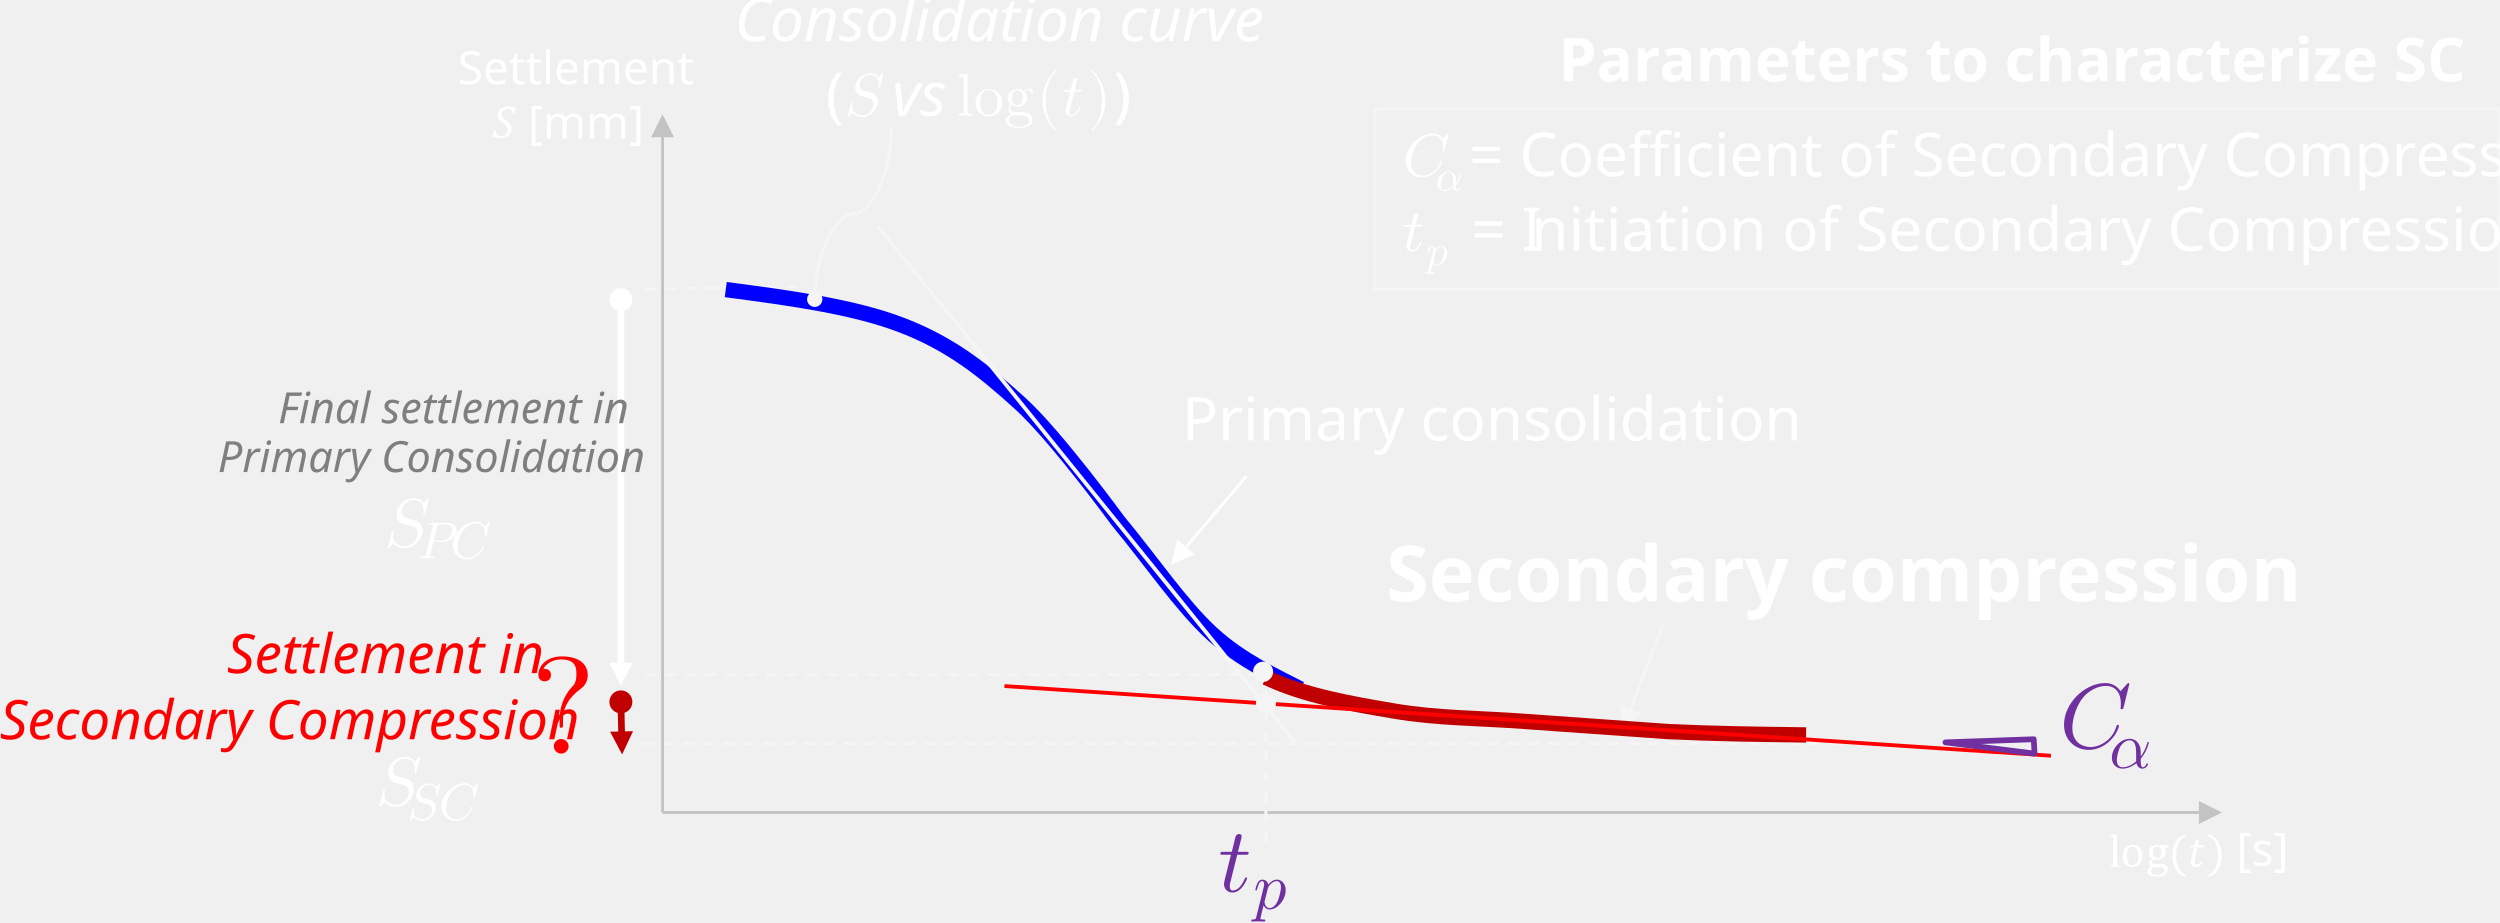
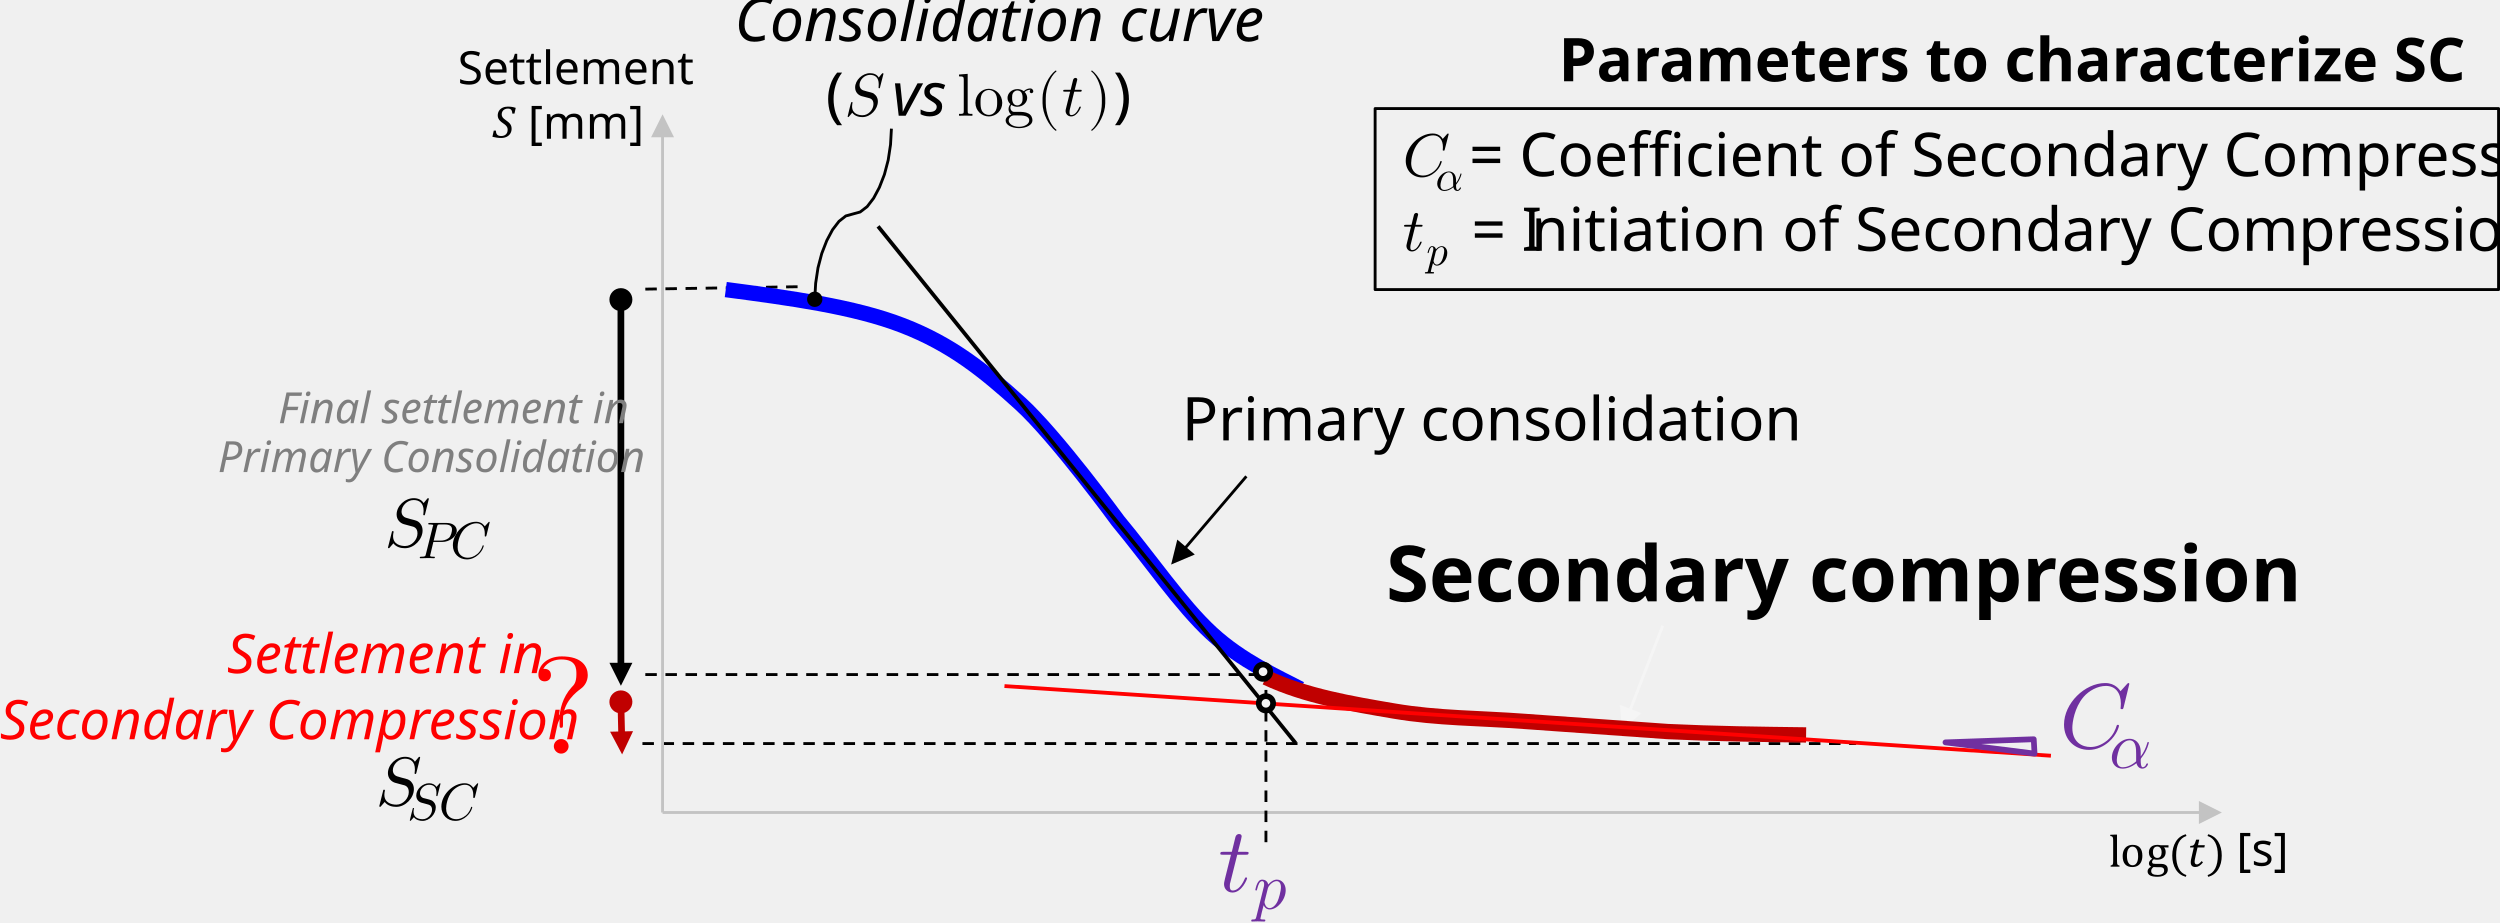
<svg xmlns="http://www.w3.org/2000/svg" width="230.213mm" height="84.961mm" viewBox="0 0 230.213 84.961" version="1.1" id="svg5">
  <defs id="defs2">
    <clipPath id="clip0">
      <rect x="-11" y="343" width="904" height="343" id="rect831" />
    </clipPath>
  </defs>
  <g id="layer1" transform="translate(97.12027,-70.50858)">
-     <path d="m 17.551,114.286 -5.784,6.782 0.201,0.172 5.784,-6.782 z m -6.26,5.912 -0.568,2.297 2.179,-0.924 z" fill="#161618" id="path836" style="stroke-width:0.265;fill:#ffffff" />
+     <path d="m 17.551,114.286 -5.784,6.782 0.201,0.172 5.784,-6.782 z m -6.26,5.912 -0.568,2.297 2.179,-0.924 z" fill="#161618" id="path836" style="stroke-width:0.265;fill:#000000" />
    <path d="m 55.87,128.083 -3.094,7.994 0.247,0.096 3.094,-7.994 z m -3.831,7.331 0.223,2.356 1.751,-1.592 z" fill="#f5f5f5" id="path838" style="stroke-width:0.265" />
-     <text fill="#7f7f7f" font-family="Calibri, Calibri_MSFontService, sans-serif" font-weight="400" font-size="5.556px" id="text842" x="11.7" y="111.065" style="stroke-width:0.265;fill:#ffffff">Primary consolidation<tspan fill="#000000" font-weight="700" font-size="7.144px" x="30.519" y="125.882" id="tspan840" style="stroke-width:0.07;fill:#ffffff">Secondary compression</tspan>
+     <text fill="#7f7f7f" font-family="Calibri, Calibri_MSFontService, sans-serif" font-weight="400" font-size="5.556px" id="text842" x="11.7" y="111.065" style="stroke-width:0.265;fill:#000000">Primary consolidation<tspan fill="#000000" font-weight="700" font-size="7.144px" x="30.519" y="125.882" id="tspan840" style="stroke-width:0.07;fill:#000000">Secondary compression</tspan>
    </text>
-     <path d="M -37.696,97.132 -23.528,96.91" stroke="#f5f5f5" stroke-linejoin="round" stroke-miterlimit="10" stroke-dasharray="1.058, 0.794" fill="none" fill-rule="evenodd" id="path844" style="stroke-width:0.265" />
-     <path d="m -39.636,98.1 v 33.796 h -0.618 V 98.1 Z m -1.367,0 c 0,-0.584 0.474,-1.058 1.058,-1.058 0.584,0 1.058,0.474 1.058,1.058 0,0.584 -0.474,1.058 -1.058,1.058 -0.584,0 -1.058,-0.474 -1.058,-1.058 z m 2.117,33.443 -1.058,2.117 -1.058,-2.117 z" fill="#1d1d1f" id="path846" style="stroke-width:0.265;fill:#ffffff" />
+     <path d="M -37.696,97.132 -23.528,96.91" stroke="#f5f5f5" stroke-linejoin="round" stroke-miterlimit="10" stroke-dasharray="1.058, 0.794" fill="none" fill-rule="evenodd" id="path844" style="stroke-width:0.265;stroke:#000000" />
+     <path d="m -39.636,98.1 v 33.796 h -0.618 V 98.1 Z m -1.367,0 c 0,-0.584 0.474,-1.058 1.058,-1.058 0.584,0 1.058,0.474 1.058,1.058 0,0.584 -0.474,1.058 -1.058,1.058 -0.584,0 -1.058,-0.474 -1.058,-1.058 z m 2.117,33.443 -1.058,2.117 -1.058,-2.117 z" fill="#1d1d1f" id="path846" style="stroke-width:0.265;fill:#000000" />
    <text fill="#7f7f7f" font-family="Calibri, Calibri_MSFontService, sans-serif" font-style="italic" font-weight="400" font-size="3.969px" id="text850" x="-71.502" y="109.477" style="stroke-width:0.265">Final settlement in <tspan font-size="3.969px" x="-77.058" y="113.975" id="tspan848" style="stroke-width:0.07">Primary Consolidation</tspan>
    </text>
    <path d="m -30.288,97.174 c 5.884,0.778 11.768,1.557 16.289,3.306 4.52,1.749 7.524,4.188 10.831,7.19 3.307,3.003 9.013,10.826 9.013,10.826 2.935,3.526 5.802,7.755 8.599,10.331 2.797,2.576 6.16,4.063 8.185,5.124" stroke="#1d1d1f" stroke-width="1.411" stroke-linejoin="round" stroke-miterlimit="10" fill="none" fill-rule="evenodd" id="path852" style="stroke:#0000ff" />
-     <text font-family="Calibri, Calibri_MSFontService, sans-serif" font-style="italic" font-weight="400" font-size="5.556px" id="text872" x="-29.482" y="74.288" style="stroke-width:0.265;fill:#ffffff">Consolidation curve <tspan font-style="normal" font-size="5.556px" x="-21.079" y="81.167" id="tspan854" style="stroke-width:0.07;fill:#ffffff">(</tspan>
-       <tspan font-family="'Cambria Math', 'Cambria Math_MSFontService', sans-serif" font-style="normal" font-size="5.556px" x="-19.359" y="81.167" id="tspan856" style="stroke-width:0.07;fill:#ffffff">𝑆</tspan>
-       <tspan font-size="5.556px" x="-14.971" y="81.167" id="tspan858" style="stroke-width:0.07;fill:#ffffff">vs</tspan>
-       <tspan font-family="'Cambria Math', 'Cambria Math_MSFontService', sans-serif" font-style="normal" font-size="5.556px" x="-8.998" y="81.167" id="tspan860" style="stroke-width:0.07;fill:#ffffff">log</tspan>
-       <tspan font-family="'Cambria Math', 'Cambria Math_MSFontService', sans-serif" font-style="normal" font-size="5.556px" x="-1.678" y="81.167" id="tspan862" style="stroke-width:0.07;fill:#ffffff">⁡</tspan>
-       <tspan font-family="'Cambria Math', 'Cambria Math_MSFontService', sans-serif" font-style="normal" font-size="5.556px" x="-1.678" y="81.167" id="tspan864" style="stroke-width:0.07;fill:#ffffff">(</tspan>
-       <tspan font-family="'Cambria Math', 'Cambria Math_MSFontService', sans-serif" font-style="normal" font-size="5.556px" x="0.659" y="81.167" id="tspan866" style="stroke-width:0.07;fill:#ffffff">𝑡</tspan>
-       <tspan font-family="'Cambria Math', 'Cambria Math_MSFontService', sans-serif" font-style="normal" font-size="5.556px" x="3.046" y="81.167" id="tspan868" style="stroke-width:0.07;fill:#ffffff">)</tspan>
-       <tspan font-style="normal" font-size="5.556px" x="5.383" y="81.167" id="tspan870" style="stroke-width:0.07;fill:#ffffff">)</tspan>
+     <text font-family="Calibri, Calibri_MSFontService, sans-serif" font-style="italic" font-weight="400" font-size="5.556px" id="text872" x="-29.482" y="74.288" style="stroke-width:0.265;fill:#000000">Consolidation curve <tspan font-style="normal" font-size="5.556px" x="-21.079" y="81.167" id="tspan854" style="stroke-width:0.07;fill:#000000">(</tspan>
+       <tspan font-family="'Cambria Math', 'Cambria Math_MSFontService', sans-serif" font-style="normal" font-size="5.556px" x="-19.359" y="81.167" id="tspan856" style="stroke-width:0.07;fill:#000000">𝑆</tspan>
+       <tspan font-size="5.556px" x="-14.971" y="81.167" id="tspan858" style="stroke-width:0.07;fill:#000000">vs</tspan>
+       <tspan font-family="'Cambria Math', 'Cambria Math_MSFontService', sans-serif" font-style="normal" font-size="5.556px" x="-8.998" y="81.167" id="tspan860" style="stroke-width:0.07;fill:#000000">log</tspan>
+       <tspan font-family="'Cambria Math', 'Cambria Math_MSFontService', sans-serif" font-style="normal" font-size="5.556px" x="-1.678" y="81.167" id="tspan862" style="stroke-width:0.07;fill:#000000">⁡</tspan>
+       <tspan font-family="'Cambria Math', 'Cambria Math_MSFontService', sans-serif" font-style="normal" font-size="5.556px" x="-1.678" y="81.167" id="tspan864" style="stroke-width:0.07;fill:#000000">(</tspan>
+       <tspan font-family="'Cambria Math', 'Cambria Math_MSFontService', sans-serif" font-style="normal" font-size="5.556px" x="0.659" y="81.167" id="tspan866" style="stroke-width:0.07;fill:#000000">𝑡</tspan>
+       <tspan font-family="'Cambria Math', 'Cambria Math_MSFontService', sans-serif" font-style="normal" font-size="5.556px" x="3.046" y="81.167" id="tspan868" style="stroke-width:0.07;fill:#000000">)</tspan>
+       <tspan font-style="normal" font-size="5.556px" x="5.383" y="81.167" id="tspan870" style="stroke-width:0.07;fill:#000000">)</tspan>
    </text>
-     <path d="m 101.184,150.351 c -0.07,0.052 -0.123,0.108 -0.158,0.166 -0.035,0.059 -0.053,0.125 -0.053,0.2 0,0.124 0.049,0.215 0.148,0.274 0.099,0.059 0.249,0.088 0.452,0.088 0.124,0 0.231,-0.017 0.319,-0.05 0.089,-0.033 0.157,-0.08 0.204,-0.143 0.047,-0.062 0.07,-0.134 0.07,-0.217 0,-0.039 -0.005,-0.076 -0.015,-0.113 -0.01,-0.036 -0.028,-0.069 -0.055,-0.098 -0.027,-0.029 -0.065,-0.052 -0.115,-0.069 -0.05,-0.018 -0.114,-0.026 -0.194,-0.026 h -0.308 c -0.112,0 -0.21,-0.004 -0.296,-0.012 z m -1.929,-1.881 c -0.167,0 -0.295,0.072 -0.384,0.217 -0.089,0.145 -0.133,0.351 -0.133,0.618 0,0.284 0.045,0.502 0.135,0.654 0.09,0.152 0.22,0.228 0.388,0.228 0.092,0 0.171,-0.022 0.236,-0.067 0.065,-0.045 0.117,-0.105 0.158,-0.181 0.041,-0.076 0.07,-0.164 0.088,-0.264 0.018,-0.1 0.027,-0.204 0.027,-0.313 0,-0.203 -0.022,-0.371 -0.067,-0.505 -0.045,-0.134 -0.106,-0.232 -0.183,-0.294 -0.077,-0.063 -0.165,-0.094 -0.265,-0.094 z m 2.28,-0.006 c -0.131,0 -0.231,0.043 -0.3,0.13 -0.069,0.087 -0.103,0.212 -0.103,0.376 0,0.172 0.035,0.305 0.106,0.399 0.07,0.094 0.171,0.141 0.304,0.141 0.07,0 0.13,-0.013 0.18,-0.04 0.05,-0.027 0.09,-0.064 0.121,-0.111 0.031,-0.047 0.054,-0.101 0.068,-0.162 0.014,-0.061 0.022,-0.126 0.022,-0.193 0,-0.121 -0.017,-0.223 -0.052,-0.304 -0.034,-0.082 -0.081,-0.141 -0.141,-0.179 -0.059,-0.038 -0.128,-0.057 -0.205,-0.057 z m 0.004,-0.157 c 0.099,0 0.198,0.012 0.296,0.035 h 0.732 v 0.209 l -0.382,-0.014 -0.018,0.023 c 0.043,0.043 0.076,0.101 0.101,0.175 0.025,0.074 0.037,0.153 0.037,0.239 0,0.225 -0.069,0.398 -0.208,0.52 -0.139,0.122 -0.335,0.183 -0.59,0.183 -0.114,0 -0.213,-0.014 -0.296,-0.043 -0.105,0.08 -0.157,0.158 -0.157,0.236 0,0.051 0.01,0.089 0.03,0.116 0.02,0.026 0.053,0.045 0.099,0.056 0.046,0.011 0.116,0.017 0.21,0.017 h 0.496 c 0.146,0 0.265,0.023 0.357,0.068 0.092,0.045 0.158,0.106 0.197,0.183 0.039,0.076 0.059,0.166 0.059,0.268 0,0.129 -0.037,0.245 -0.112,0.346 -0.074,0.101 -0.182,0.18 -0.323,0.237 -0.141,0.056 -0.305,0.085 -0.492,0.085 -0.139,0 -0.266,-0.008 -0.381,-0.025 -0.115,-0.016 -0.214,-0.044 -0.296,-0.084 -0.082,-0.039 -0.145,-0.091 -0.19,-0.155 -0.045,-0.064 -0.067,-0.144 -0.067,-0.241 0,-0.087 0.029,-0.166 0.087,-0.237 0.058,-0.071 0.14,-0.133 0.246,-0.187 -0.065,-0.026 -0.116,-0.065 -0.153,-0.116 -0.037,-0.051 -0.056,-0.111 -0.056,-0.18 0,-0.079 0.022,-0.151 0.066,-0.216 0.044,-0.066 0.122,-0.14 0.233,-0.224 -0.099,-0.058 -0.175,-0.137 -0.226,-0.236 -0.052,-0.099 -0.077,-0.212 -0.077,-0.339 0,-0.119 0.02,-0.221 0.059,-0.309 0.039,-0.087 0.094,-0.16 0.163,-0.217 0.07,-0.057 0.152,-0.1 0.247,-0.128 0.095,-0.028 0.198,-0.043 0.308,-0.043 z m -2.276,0 c 0.295,0 0.518,0.086 0.67,0.257 0.152,0.172 0.227,0.418 0.227,0.739 0,0.229 -0.038,0.422 -0.114,0.579 -0.076,0.157 -0.183,0.274 -0.323,0.352 -0.139,0.078 -0.304,0.117 -0.494,0.117 -0.287,0 -0.505,-0.084 -0.656,-0.253 -0.151,-0.169 -0.226,-0.419 -0.226,-0.749 0,-0.227 0.04,-0.42 0.119,-0.577 0.079,-0.157 0.188,-0.274 0.326,-0.35 0.138,-0.076 0.295,-0.115 0.471,-0.115 z m -1.563,-0.947 h 0.124 v 2.441 c 0,0.119 0.006,0.201 0.017,0.247 0.011,0.046 0.032,0.082 0.063,0.106 0.031,0.024 0.082,0.045 0.152,0.063 v 0.101 h -0.82 v -0.101 c 0.069,-0.018 0.117,-0.036 0.144,-0.056 0.027,-0.019 0.046,-0.042 0.058,-0.069 0.012,-0.027 0.02,-0.064 0.025,-0.11 0.005,-0.046 0.007,-0.106 0.007,-0.181 v -1.73 c 0,-0.132 -0.001,-0.225 -0.003,-0.277 -0.002,-0.052 -0.008,-0.097 -0.017,-0.133 -0.009,-0.036 -0.021,-0.065 -0.037,-0.086 -0.016,-0.021 -0.037,-0.037 -0.064,-0.05 -0.027,-0.012 -0.076,-0.025 -0.146,-0.037 v -0.108 z" fill-rule="evenodd" id="path874" style="stroke-width:0.265;fill:#ffffff" />
-     <text fill="#000000" fill-opacity="0" font-family="Arial, Arial_MSFontService, sans-serif" font-size="3.882px" x="97.203" y="150.757" id="text876" style="stroke-width:0.265;fill:#ffffff">log</text>
-     <path d="m 104.163,147.331 0.056,0.159 c -0.323,0.106 -0.561,0.313 -0.716,0.621 -0.155,0.308 -0.233,0.695 -0.233,1.161 0,0.482 0.077,0.88 0.233,1.193 0.155,0.313 0.392,0.522 0.71,0.628 l -0.05,0.159 c -0.404,-0.106 -0.713,-0.334 -0.928,-0.685 -0.215,-0.351 -0.322,-0.775 -0.322,-1.274 0,-0.497 0.108,-0.922 0.323,-1.274 0.216,-0.352 0.525,-0.581 0.927,-0.687 z" fill-rule="evenodd" id="path878" style="stroke-width:0.265;fill:#ffffff" />
-     <text fill="#000000" fill-opacity="0" font-family="Arial, Arial_MSFontService, sans-serif" font-size="3.921px" x="102.913" y="150.762" id="text880" style="stroke-width:0.265;fill:#ffffff">(</text>
-     <path d="m 105.113,147.831 h 0.285 l -0.114,0.51 h 0.628 l -0.045,0.209 h -0.628 l -0.184,0.802 c -0.036,0.156 -0.059,0.267 -0.068,0.336 -0.01,0.068 -0.015,0.123 -0.015,0.164 0,0.171 0.071,0.256 0.213,0.256 0.061,0 0.125,-0.023 0.193,-0.069 0.068,-0.046 0.149,-0.125 0.243,-0.237 l 0.12,0.124 c -0.12,0.145 -0.235,0.252 -0.346,0.32 -0.111,0.069 -0.227,0.103 -0.348,0.103 -0.288,0 -0.432,-0.146 -0.432,-0.436 0,-0.092 0.012,-0.19 0.035,-0.292 l 0.244,-1.073 h -0.347 l 0.031,-0.143 c 0.082,-0.001 0.143,-0.007 0.185,-0.018 0.042,-0.011 0.077,-0.026 0.106,-0.045 0.028,-0.019 0.054,-0.047 0.077,-0.083 0.023,-0.036 0.046,-0.082 0.068,-0.138 0.022,-0.056 0.055,-0.153 0.099,-0.292 z" fill-rule="evenodd" id="path882" style="stroke-width:0.265;fill:#ffffff" />
-     <text fill="#000000" fill-opacity="0" font-family="Arial, Arial_MSFontService, sans-serif" font-size="2.52px" x="104.546" y="150.036" id="text884" style="stroke-width:0.265;fill:#ffffff">𝑡</text>
-     <path d="m 106.219,147.331 c 0.402,0.106 0.711,0.335 0.927,0.687 0.216,0.352 0.324,0.777 0.324,1.274 0,0.499 -0.107,0.924 -0.323,1.274 -0.215,0.351 -0.524,0.579 -0.928,0.685 l -0.05,-0.159 c 0.318,-0.106 0.555,-0.316 0.71,-0.628 0.155,-0.313 0.232,-0.71 0.232,-1.193 0,-0.466 -0.077,-0.853 -0.232,-1.161 -0.154,-0.308 -0.393,-0.515 -0.717,-0.621 z" fill-rule="evenodd" id="path886" style="stroke-width:0.265;fill:#ffffff" />
-     <text fill="#000000" fill-opacity="0" font-family="Arial, Arial_MSFontService, sans-serif" font-size="3.921px" x="106.163" y="150.762" id="text888" style="stroke-width:0.265;fill:#ffffff">)</text>
-     <text font-family="Calibri, Calibri_MSFontService, sans-serif" font-weight="400" font-size="4.233px" id="text890" x="108.818" y="150.223" style="stroke-width:0.265;fill:#ffffff">[s]</text>
-     <path d="M -37.961,138.978 H 73.799" stroke="#f5f5f5" stroke-linejoin="round" stroke-miterlimit="10" stroke-dasharray="1.058, 0.794" fill="none" fill-rule="evenodd" id="path892" style="stroke-width:0.265" />
+     <path d="m 101.184,150.351 c -0.07,0.052 -0.123,0.108 -0.158,0.166 -0.035,0.059 -0.053,0.125 -0.053,0.2 0,0.124 0.049,0.215 0.148,0.274 0.099,0.059 0.249,0.088 0.452,0.088 0.124,0 0.231,-0.017 0.319,-0.05 0.089,-0.033 0.157,-0.08 0.204,-0.143 0.047,-0.062 0.07,-0.134 0.07,-0.217 0,-0.039 -0.005,-0.076 -0.015,-0.113 -0.01,-0.036 -0.028,-0.069 -0.055,-0.098 -0.027,-0.029 -0.065,-0.052 -0.115,-0.069 -0.05,-0.018 -0.114,-0.026 -0.194,-0.026 h -0.308 c -0.112,0 -0.21,-0.004 -0.296,-0.012 z m -1.929,-1.881 c -0.167,0 -0.295,0.072 -0.384,0.217 -0.089,0.145 -0.133,0.351 -0.133,0.618 0,0.284 0.045,0.502 0.135,0.654 0.09,0.152 0.22,0.228 0.388,0.228 0.092,0 0.171,-0.022 0.236,-0.067 0.065,-0.045 0.117,-0.105 0.158,-0.181 0.041,-0.076 0.07,-0.164 0.088,-0.264 0.018,-0.1 0.027,-0.204 0.027,-0.313 0,-0.203 -0.022,-0.371 -0.067,-0.505 -0.045,-0.134 -0.106,-0.232 -0.183,-0.294 -0.077,-0.063 -0.165,-0.094 -0.265,-0.094 z m 2.28,-0.006 c -0.131,0 -0.231,0.043 -0.3,0.13 -0.069,0.087 -0.103,0.212 -0.103,0.376 0,0.172 0.035,0.305 0.106,0.399 0.07,0.094 0.171,0.141 0.304,0.141 0.07,0 0.13,-0.013 0.18,-0.04 0.05,-0.027 0.09,-0.064 0.121,-0.111 0.031,-0.047 0.054,-0.101 0.068,-0.162 0.014,-0.061 0.022,-0.126 0.022,-0.193 0,-0.121 -0.017,-0.223 -0.052,-0.304 -0.034,-0.082 -0.081,-0.141 -0.141,-0.179 -0.059,-0.038 -0.128,-0.057 -0.205,-0.057 z m 0.004,-0.157 c 0.099,0 0.198,0.012 0.296,0.035 h 0.732 v 0.209 l -0.382,-0.014 -0.018,0.023 c 0.043,0.043 0.076,0.101 0.101,0.175 0.025,0.074 0.037,0.153 0.037,0.239 0,0.225 -0.069,0.398 -0.208,0.52 -0.139,0.122 -0.335,0.183 -0.59,0.183 -0.114,0 -0.213,-0.014 -0.296,-0.043 -0.105,0.08 -0.157,0.158 -0.157,0.236 0,0.051 0.01,0.089 0.03,0.116 0.02,0.026 0.053,0.045 0.099,0.056 0.046,0.011 0.116,0.017 0.21,0.017 h 0.496 c 0.146,0 0.265,0.023 0.357,0.068 0.092,0.045 0.158,0.106 0.197,0.183 0.039,0.076 0.059,0.166 0.059,0.268 0,0.129 -0.037,0.245 -0.112,0.346 -0.074,0.101 -0.182,0.18 -0.323,0.237 -0.141,0.056 -0.305,0.085 -0.492,0.085 -0.139,0 -0.266,-0.008 -0.381,-0.025 -0.115,-0.016 -0.214,-0.044 -0.296,-0.084 -0.082,-0.039 -0.145,-0.091 -0.19,-0.155 -0.045,-0.064 -0.067,-0.144 -0.067,-0.241 0,-0.087 0.029,-0.166 0.087,-0.237 0.058,-0.071 0.14,-0.133 0.246,-0.187 -0.065,-0.026 -0.116,-0.065 -0.153,-0.116 -0.037,-0.051 -0.056,-0.111 -0.056,-0.18 0,-0.079 0.022,-0.151 0.066,-0.216 0.044,-0.066 0.122,-0.14 0.233,-0.224 -0.099,-0.058 -0.175,-0.137 -0.226,-0.236 -0.052,-0.099 -0.077,-0.212 -0.077,-0.339 0,-0.119 0.02,-0.221 0.059,-0.309 0.039,-0.087 0.094,-0.16 0.163,-0.217 0.07,-0.057 0.152,-0.1 0.247,-0.128 0.095,-0.028 0.198,-0.043 0.308,-0.043 z m -2.276,0 c 0.295,0 0.518,0.086 0.67,0.257 0.152,0.172 0.227,0.418 0.227,0.739 0,0.229 -0.038,0.422 -0.114,0.579 -0.076,0.157 -0.183,0.274 -0.323,0.352 -0.139,0.078 -0.304,0.117 -0.494,0.117 -0.287,0 -0.505,-0.084 -0.656,-0.253 -0.151,-0.169 -0.226,-0.419 -0.226,-0.749 0,-0.227 0.04,-0.42 0.119,-0.577 0.079,-0.157 0.188,-0.274 0.326,-0.35 0.138,-0.076 0.295,-0.115 0.471,-0.115 z m -1.563,-0.947 h 0.124 v 2.441 c 0,0.119 0.006,0.201 0.017,0.247 0.011,0.046 0.032,0.082 0.063,0.106 0.031,0.024 0.082,0.045 0.152,0.063 v 0.101 h -0.82 v -0.101 c 0.069,-0.018 0.117,-0.036 0.144,-0.056 0.027,-0.019 0.046,-0.042 0.058,-0.069 0.012,-0.027 0.02,-0.064 0.025,-0.11 0.005,-0.046 0.007,-0.106 0.007,-0.181 v -1.73 c 0,-0.132 -0.001,-0.225 -0.003,-0.277 -0.002,-0.052 -0.008,-0.097 -0.017,-0.133 -0.009,-0.036 -0.021,-0.065 -0.037,-0.086 -0.016,-0.021 -0.037,-0.037 -0.064,-0.05 -0.027,-0.012 -0.076,-0.025 -0.146,-0.037 v -0.108 z" fill-rule="evenodd" id="path874" style="stroke-width:0.265;fill:#000000" />
+     <text fill="#000000" fill-opacity="0" font-family="Arial, Arial_MSFontService, sans-serif" font-size="3.882px" x="97.203" y="150.757" id="text876" style="stroke-width:0.265;fill:#000000">log</text>
+     <path d="m 104.163,147.331 0.056,0.159 c -0.323,0.106 -0.561,0.313 -0.716,0.621 -0.155,0.308 -0.233,0.695 -0.233,1.161 0,0.482 0.077,0.88 0.233,1.193 0.155,0.313 0.392,0.522 0.71,0.628 l -0.05,0.159 c -0.404,-0.106 -0.713,-0.334 -0.928,-0.685 -0.215,-0.351 -0.322,-0.775 -0.322,-1.274 0,-0.497 0.108,-0.922 0.323,-1.274 0.216,-0.352 0.525,-0.581 0.927,-0.687 z" fill-rule="evenodd" id="path878" style="stroke-width:0.265;fill:#000000" />
+     <text fill="#000000" fill-opacity="0" font-family="Arial, Arial_MSFontService, sans-serif" font-size="3.921px" x="102.913" y="150.762" id="text880" style="stroke-width:0.265;fill:#000000">(</text>
+     <path d="m 105.113,147.831 h 0.285 l -0.114,0.51 h 0.628 l -0.045,0.209 h -0.628 l -0.184,0.802 c -0.036,0.156 -0.059,0.267 -0.068,0.336 -0.01,0.068 -0.015,0.123 -0.015,0.164 0,0.171 0.071,0.256 0.213,0.256 0.061,0 0.125,-0.023 0.193,-0.069 0.068,-0.046 0.149,-0.125 0.243,-0.237 l 0.12,0.124 c -0.12,0.145 -0.235,0.252 -0.346,0.32 -0.111,0.069 -0.227,0.103 -0.348,0.103 -0.288,0 -0.432,-0.146 -0.432,-0.436 0,-0.092 0.012,-0.19 0.035,-0.292 l 0.244,-1.073 h -0.347 l 0.031,-0.143 c 0.082,-0.001 0.143,-0.007 0.185,-0.018 0.042,-0.011 0.077,-0.026 0.106,-0.045 0.028,-0.019 0.054,-0.047 0.077,-0.083 0.023,-0.036 0.046,-0.082 0.068,-0.138 0.022,-0.056 0.055,-0.153 0.099,-0.292 z" fill-rule="evenodd" id="path882" style="stroke-width:0.265;fill:#000000" />
+     <text fill="#000000" fill-opacity="0" font-family="Arial, Arial_MSFontService, sans-serif" font-size="2.52px" x="104.546" y="150.036" id="text884" style="stroke-width:0.265;fill:#000000">𝑡</text>
+     <path d="m 106.219,147.331 c 0.402,0.106 0.711,0.335 0.927,0.687 0.216,0.352 0.324,0.777 0.324,1.274 0,0.499 -0.107,0.924 -0.323,1.274 -0.215,0.351 -0.524,0.579 -0.928,0.685 l -0.05,-0.159 c 0.318,-0.106 0.555,-0.316 0.71,-0.628 0.155,-0.313 0.232,-0.71 0.232,-1.193 0,-0.466 -0.077,-0.853 -0.232,-1.161 -0.154,-0.308 -0.393,-0.515 -0.717,-0.621 z" fill-rule="evenodd" id="path886" style="stroke-width:0.265;fill:#000000" />
+     <text fill="#000000" fill-opacity="0" font-family="Arial, Arial_MSFontService, sans-serif" font-size="3.921px" x="106.163" y="150.762" id="text888" style="stroke-width:0.265;fill:#000000">)</text>
+     <text font-family="Calibri, Calibri_MSFontService, sans-serif" font-weight="400" font-size="4.233px" id="text890" x="108.818" y="150.223" style="stroke-width:0.265;fill:#000000">[s]</text>
+     <path d="M -37.961,138.978 H 73.799" stroke="#f5f5f5" stroke-linejoin="round" stroke-miterlimit="10" stroke-dasharray="1.058, 0.794" fill="none" fill-rule="evenodd" id="path892" style="stroke-width:0.265;stroke:#000000" />
    <path d="m -39.637,135.135 0.072,3.073 -0.617,0.015 -0.072,-3.074 z m -1.367,0.032 c -0.013,-0.584 0.449,-1.069 1.033,-1.083 0.584,-0.013 1.069,0.449 1.083,1.033 0.013,0.584 -0.449,1.069 -1.033,1.083 -0.584,0.013 -1.069,-0.449 -1.083,-1.033 z m 2.18,2.671 -1.009,2.141 -1.108,-2.091 z" fill="#c00000" id="path894" style="stroke-width:0.265" />
-     <path d="m -14.902,82.365 -0.083,1.472 -0.216,1.434 -0.35,1.337 -0.468,1.205 -0.536,1.006 c -0.003,0.006 -0.007,0.012 -0.012,0.018 l -0.595,0.777 c -0.007,0.009 -0.015,0.017 -0.024,0.024 l -0.645,0.496 c -0.014,0.011 -0.029,0.018 -0.046,0.023 l -0.661,0.182 -0.661,0.182 0.047,-0.024 -0.628,0.496 0.023,-0.023 -0.595,0.777 0.012,-0.018 -0.529,0.992 -0.456,1.176 -0.343,1.308 -0.212,1.408 -0.081,1.459 -0.264,-0.015 0.084,-1.484 0.218,-1.436 0.352,-1.337 0.47,-1.205 0.529,-0.992 c 0.003,-0.006 0.007,-0.012 0.012,-0.018 l 0.595,-0.777 c 0.007,-0.009 0.014,-0.017 0.023,-0.023 l 0.628,-0.496 c 0.014,-0.011 0.03,-0.019 0.047,-0.024 l 0.661,-0.182 0.661,-0.182 -0.046,0.023 0.645,-0.496 -0.024,0.024 0.595,-0.777 -0.012,0.018 0.523,-0.978 0.459,-1.176 0.344,-1.309 0.214,-1.41 0.083,-1.472 z m -6.489,15.742 c -0.022,0.389 -0.355,0.687 -0.744,0.665 -0.389,-0.022 -0.687,-0.355 -0.665,-0.744 0.022,-0.389 0.355,-0.687 0.744,-0.665 0.389,0.022 0.687,0.355 0.665,0.744 z" fill="#f5f5f5" id="path896" style="stroke-width:0.265" />
+     <path d="m -14.902,82.365 -0.083,1.472 -0.216,1.434 -0.35,1.337 -0.468,1.205 -0.536,1.006 c -0.003,0.006 -0.007,0.012 -0.012,0.018 l -0.595,0.777 c -0.007,0.009 -0.015,0.017 -0.024,0.024 l -0.645,0.496 c -0.014,0.011 -0.029,0.018 -0.046,0.023 l -0.661,0.182 -0.661,0.182 0.047,-0.024 -0.628,0.496 0.023,-0.023 -0.595,0.777 0.012,-0.018 -0.529,0.992 -0.456,1.176 -0.343,1.308 -0.212,1.408 -0.081,1.459 -0.264,-0.015 0.084,-1.484 0.218,-1.436 0.352,-1.337 0.47,-1.205 0.529,-0.992 c 0.003,-0.006 0.007,-0.012 0.012,-0.018 l 0.595,-0.777 c 0.007,-0.009 0.014,-0.017 0.023,-0.023 l 0.628,-0.496 c 0.014,-0.011 0.03,-0.019 0.047,-0.024 l 0.661,-0.182 0.661,-0.182 -0.046,0.023 0.645,-0.496 -0.024,0.024 0.595,-0.777 -0.012,0.018 0.523,-0.978 0.459,-1.176 0.344,-1.309 0.214,-1.41 0.083,-1.472 z m -6.489,15.742 c -0.022,0.389 -0.355,0.687 -0.744,0.665 -0.389,-0.022 -0.687,-0.355 -0.665,-0.744 0.022,-0.389 0.355,-0.687 0.744,-0.665 0.389,0.022 0.687,0.355 0.665,0.744 z" fill="#f5f5f5" id="path896" style="stroke-width:0.265;fill:#000000" />
    <path d="m -35.976,145.33 2.7e-5,-62.531 h -0.265 l -2.7e-5,62.531 z m 0.926,-62.179 -1.058,-2.117 -1.058,2.117 z" fill="#c3c3c3" id="path898" style="stroke-width:0.265" />
    <path d="M -36.109,145.196 H 105.719 v 0.265 H -36.109 Z m 141.475,-0.926 2.117,1.058 -2.117,1.058 z" fill="#c3c3c3" id="path900" style="stroke-width:0.265" />
-     <text font-family="Calibri, Calibri_MSFontService, sans-serif" font-weight="400" font-size="4.233px" id="text902" x="-54.97" y="78.257" style="stroke-width:0.265;fill:#ffffff">Settlement</text>
-     <path d="m -50.341,80.326 c 0.127,0 0.244,0.009 0.352,0.026 0.108,0.017 0.228,0.047 0.359,0.088 l -0.116,0.531 h -0.198 c -0.006,-0.117 -0.024,-0.209 -0.054,-0.276 -0.03,-0.067 -0.074,-0.115 -0.13,-0.144 -0.056,-0.029 -0.131,-0.043 -0.225,-0.043 -0.115,0 -0.215,0.023 -0.302,0.07 -0.087,0.047 -0.153,0.111 -0.198,0.191 -0.046,0.081 -0.068,0.17 -0.068,0.27 0,0.103 0.027,0.194 0.082,0.272 0.054,0.078 0.159,0.17 0.313,0.276 0.135,0.094 0.238,0.177 0.309,0.251 0.071,0.074 0.123,0.152 0.157,0.235 0.034,0.083 0.051,0.178 0.051,0.287 0,0.168 -0.04,0.317 -0.121,0.447 -0.08,0.13 -0.194,0.231 -0.341,0.302 -0.147,0.071 -0.314,0.106 -0.501,0.106 -0.127,0 -0.264,-0.01 -0.41,-0.031 -0.147,-0.021 -0.278,-0.047 -0.394,-0.079 l 0.124,-0.569 h 0.198 c 0,0.168 0.039,0.293 0.117,0.375 0.078,0.082 0.198,0.123 0.361,0.123 0.188,0 0.335,-0.051 0.442,-0.153 0.107,-0.102 0.161,-0.244 0.161,-0.426 0,-0.084 -0.015,-0.158 -0.044,-0.222 -0.03,-0.064 -0.075,-0.125 -0.134,-0.184 -0.06,-0.059 -0.147,-0.126 -0.26,-0.202 -0.102,-0.069 -0.187,-0.137 -0.254,-0.204 -0.067,-0.067 -0.121,-0.142 -0.161,-0.224 -0.04,-0.083 -0.06,-0.175 -0.06,-0.277 0,-0.163 0.039,-0.306 0.118,-0.43 0.079,-0.124 0.189,-0.22 0.333,-0.287 0.143,-0.067 0.309,-0.101 0.496,-0.101 z" fill-rule="evenodd" id="path904" style="stroke-width:0.265;fill:#ffffff" />
-     <text fill="#000000" fill-opacity="0" font-family="Arial, Arial_MSFontService, sans-serif" font-size="2.89px" x="-51.778" y="82.855" id="text906" style="stroke-width:0.265;fill:#ffffff">𝑆</text>
-     <text font-family="Calibri, Calibri_MSFontService, sans-serif" font-weight="400" font-size="4.233px" id="text908" x="-48.507" y="83.284" style="stroke-width:0.265;fill:#ffffff">[mm]</text>
+     <text font-family="Calibri, Calibri_MSFontService, sans-serif" font-weight="400" font-size="4.233px" id="text902" x="-54.97" y="78.257" style="stroke-width:0.265;fill:#000000">Settlement</text>
+     <path d="m -50.341,80.326 c 0.127,0 0.244,0.009 0.352,0.026 0.108,0.017 0.228,0.047 0.359,0.088 l -0.116,0.531 h -0.198 c -0.006,-0.117 -0.024,-0.209 -0.054,-0.276 -0.03,-0.067 -0.074,-0.115 -0.13,-0.144 -0.056,-0.029 -0.131,-0.043 -0.225,-0.043 -0.115,0 -0.215,0.023 -0.302,0.07 -0.087,0.047 -0.153,0.111 -0.198,0.191 -0.046,0.081 -0.068,0.17 -0.068,0.27 0,0.103 0.027,0.194 0.082,0.272 0.054,0.078 0.159,0.17 0.313,0.276 0.135,0.094 0.238,0.177 0.309,0.251 0.071,0.074 0.123,0.152 0.157,0.235 0.034,0.083 0.051,0.178 0.051,0.287 0,0.168 -0.04,0.317 -0.121,0.447 -0.08,0.13 -0.194,0.231 -0.341,0.302 -0.147,0.071 -0.314,0.106 -0.501,0.106 -0.127,0 -0.264,-0.01 -0.41,-0.031 -0.147,-0.021 -0.278,-0.047 -0.394,-0.079 l 0.124,-0.569 h 0.198 c 0,0.168 0.039,0.293 0.117,0.375 0.078,0.082 0.198,0.123 0.361,0.123 0.188,0 0.335,-0.051 0.442,-0.153 0.107,-0.102 0.161,-0.244 0.161,-0.426 0,-0.084 -0.015,-0.158 -0.044,-0.222 -0.03,-0.064 -0.075,-0.125 -0.134,-0.184 -0.06,-0.059 -0.147,-0.126 -0.26,-0.202 -0.102,-0.069 -0.187,-0.137 -0.254,-0.204 -0.067,-0.067 -0.121,-0.142 -0.161,-0.224 -0.04,-0.083 -0.06,-0.175 -0.06,-0.277 0,-0.163 0.039,-0.306 0.118,-0.43 0.079,-0.124 0.189,-0.22 0.333,-0.287 0.143,-0.067 0.309,-0.101 0.496,-0.101 z" fill-rule="evenodd" id="path904" style="stroke-width:0.265;fill:#000000" />
+     <text fill="#000000" fill-opacity="0" font-family="Arial, Arial_MSFontService, sans-serif" font-size="2.89px" x="-51.778" y="82.855" id="text906" style="stroke-width:0.265;fill:#000000">𝑆</text>
+     <text font-family="Calibri, Calibri_MSFontService, sans-serif" font-weight="400" font-size="4.233px" id="text908" x="-48.507" y="83.284" style="stroke-width:0.265;fill:#000000">[mm]</text>
    <path d="m 19.454,132.893 c 3.623,1.712 7.865,2.423 11.836,3.098 3.971,0.674 7.797,0.635 11.989,0.949 l 13.167,0.934 c 4.319,0.207 8.534,0.259 12.749,0.311" stroke="#c00000" stroke-width="1.411" stroke-linejoin="round" stroke-miterlimit="10" fill="none" fill-rule="evenodd" id="path910" />
-     <path d="M -16.265,91.353 22.178,138.927" stroke="#f5f5f5" stroke-width="0.353" stroke-linejoin="round" stroke-miterlimit="10" fill="none" fill-rule="evenodd" id="path912" />
+     <path d="M -16.265,91.353 22.178,138.927" stroke="#f5f5f5" stroke-width="0.353" stroke-linejoin="round" stroke-miterlimit="10" fill="none" fill-rule="evenodd" id="path912" style="stroke:#000000" />
    <path d="m -4.623,133.687 96.363,6.413" stroke="#ff0000" stroke-width="0.353" stroke-linejoin="round" stroke-miterlimit="10" fill="none" fill-rule="evenodd" id="path914" />
    <path d="m 82.028,138.871 8.129,-0.289 0.073,1.323 z" stroke="#7030a0" stroke-width="0.529" stroke-linejoin="round" stroke-miterlimit="10" fill="none" fill-rule="evenodd" id="path916" />
    <text fill="#7030a0" font-family="'Cambria Math', 'Cambria Math_MSFontService', sans-serif" font-weight="400" font-size="8.467px" id="text926" x="92.524" y="139.375" style="stroke-width:0.265">𝐶<tspan font-size="6.085px" x="97.1" y="141.227" id="tspan918" style="stroke-width:0.07">𝛼</tspan>
      <tspan fill="#ff0000" font-size="12.7px" x="-48.262" y="139.904" id="tspan920" style="stroke-width:0.07">?</tspan>
      <tspan fill="#ff0000" font-family="Calibri, Calibri_MSFontService, sans-serif" font-style="italic" font-size="5.027px" x="-76.216" y="132.496" id="tspan922" style="stroke-width:0.07">Settlement in</tspan>
      <tspan fill="#ff0000" font-family="Calibri, Calibri_MSFontService, sans-serif" font-style="italic" font-size="5.027px" x="-97.13" y="138.582" id="tspan924" style="stroke-width:0.07">Secondary Compression</tspan>
    </text>
-     <path d="m 19.454,148.062 2.8e-5,-15.169" stroke="#f5f5f5" stroke-linejoin="round" stroke-miterlimit="10" stroke-dasharray="1.058, 0.794" fill="none" fill-rule="evenodd" id="path928" style="stroke-width:0.265" />
+     <path d="m 19.454,148.062 2.8e-5,-15.169" stroke="#f5f5f5" stroke-linejoin="round" stroke-miterlimit="10" stroke-dasharray="1.058, 0.794" fill="none" fill-rule="evenodd" id="path928" style="stroke-width:0.265;stroke:#000000" />
    <text fill="#7030a0" font-family="'Cambria Math', 'Cambria Math_MSFontService', sans-serif" font-weight="400" font-size="8.467px" id="text932" x="15.062" y="152.604" style="stroke-width:0.265">𝑡<tspan font-size="6.085px" x="18.29" y="154.192" id="tspan930" style="stroke-width:0.07">𝑝</tspan>
    </text>
-     <rect x="29.508" y="80.506" width="103.452" height="16.669" stroke="#f5f5f5" stroke-linejoin="round" stroke-miterlimit="10" fill="none" id="rect934" style="stroke-width:0.265" />
-     <text fill="#7030a0" font-family="'Cambria Math', 'Cambria Math_MSFontService', sans-serif" font-weight="400" font-size="5.556px" id="text948" x="32.048" y="86.723" style="stroke-width:0.265;fill:#ffffff">𝐶<tspan font-size="3.969px" x="35.069" y="88.046" id="tspan936" style="stroke-width:0.07;fill:#ffffff">𝛼</tspan>
-       <tspan fill="#000000" font-family="Calibri, Calibri_MSFontService, sans-serif" font-size="5.556px" x="38.163" y="86.723" id="tspan938" style="stroke-width:0.07;fill:#ffffff">= Coefficient of Secondary Compression</tspan>
-       <tspan font-size="5.556px" x="32.048" y="93.602" id="tspan940" style="stroke-width:0.07;fill:#ffffff">𝑡</tspan>
-       <tspan font-size="3.969px" x="34.214" y="94.925" id="tspan942" style="stroke-width:0.07;fill:#ffffff">𝑝</tspan>
-       <tspan fill="#000000" font-family="Calibri, Calibri_MSFontService, sans-serif" font-size="5.556px" x="38.379" y="93.602" id="tspan944" style="stroke-width:0.07;fill:#ffffff">= I</tspan>
-       <tspan fill="#000000" font-family="Calibri, Calibri_MSFontService, sans-serif" font-size="5.556px" x="43.891" y="93.602" id="tspan946" style="stroke-width:0.07;fill:#ffffff">nitiation of Secondary Compression</tspan>
+     <rect x="29.508" y="80.506" width="103.452" height="16.669" stroke="#f5f5f5" stroke-linejoin="round" stroke-miterlimit="10" fill="none" id="rect934" style="stroke-width:0.265;stroke:#000000" />
+     <text fill="#7030a0" font-family="'Cambria Math', 'Cambria Math_MSFontService', sans-serif" font-weight="400" font-size="5.556px" id="text948" x="32.048" y="86.723" style="stroke-width:0.265;fill:#000000">𝐶<tspan font-size="3.969px" x="35.069" y="88.046" id="tspan936" style="stroke-width:0.07;fill:#000000">𝛼</tspan>
+       <tspan fill="#000000" font-family="Calibri, Calibri_MSFontService, sans-serif" font-size="5.556px" x="38.163" y="86.723" id="tspan938" style="stroke-width:0.07;fill:#000000">= Coefficient of Secondary Compression</tspan>
+       <tspan font-size="5.556px" x="32.048" y="93.602" id="tspan940" style="stroke-width:0.07;fill:#000000">𝑡</tspan>
+       <tspan font-size="3.969px" x="34.214" y="94.925" id="tspan942" style="stroke-width:0.07;fill:#000000">𝑝</tspan>
+       <tspan fill="#000000" font-family="Calibri, Calibri_MSFontService, sans-serif" font-size="5.556px" x="38.379" y="93.602" id="tspan944" style="stroke-width:0.07;fill:#000000">= I</tspan>
+       <tspan fill="#000000" font-family="Calibri, Calibri_MSFontService, sans-serif" font-size="5.556px" x="43.891" y="93.602" id="tspan946" style="stroke-width:0.07;fill:#000000">nitiation of Secondary Compression</tspan>
    </text>
-     <path d="m 18.792,135.274 c 0,-0.365 0.296,-0.661 0.661,-0.661 0.365,0 0.661,0.296 0.661,0.661 0,0.365 -0.296,0.661 -0.661,0.661 -0.365,0 -0.661,-0.296 -0.661,-0.661 z" stroke="#f5f5f5" stroke-width="0.529" stroke-linejoin="round" stroke-miterlimit="10" fill="#f5f5f5" fill-rule="evenodd" id="path950" />
-     <path d="M -37.696,132.628 H 19.454" stroke="#f5f5f5" stroke-linejoin="round" stroke-miterlimit="10" stroke-dasharray="1.058, 0.794" fill="none" fill-rule="evenodd" id="path952" style="stroke-width:0.265" />
-     <path d="m 18.528,132.364 c 0,-0.365 0.296,-0.661 0.661,-0.661 0.365,0 0.661,0.296 0.661,0.661 0,0.365 -0.296,0.661 -0.661,0.661 -0.365,0 -0.661,-0.296 -0.661,-0.661 z" stroke="#f5f5f5" stroke-width="0.529" stroke-linejoin="round" stroke-miterlimit="10" fill="#f5f5f5" fill-rule="evenodd" id="path954" />
-     <text font-family="Calibri, Calibri_MSFontService, sans-serif" font-weight="700" font-size="5.556px" id="text966" x="46.406" y="77.992" style="stroke-width:0.265;fill:#ffffff">Parameters to characterize SC<tspan fill="#7f7f7f" font-family="'Cambria Math', 'Cambria Math_MSFontService', sans-serif" font-weight="400" font-size="6.35px" x="-61.724" y="120.854" id="tspan956" style="stroke-width:0.07;fill:#ffffff">𝑆</tspan>
-       <tspan fill="#7f7f7f" font-family="'Cambria Math', 'Cambria Math_MSFontService', sans-serif" font-weight="400" font-size="4.763px" x="-58.651" y="121.913" id="tspan958" style="stroke-width:0.07;fill:#ffffff">𝑃</tspan>
-       <tspan fill="#7f7f7f" font-family="'Cambria Math', 'Cambria Math_MSFontService', sans-serif" font-weight="400" font-size="4.763px" x="-55.652" y="121.913" id="tspan960" style="stroke-width:0.07;fill:#ffffff">𝐶</tspan>
-       <tspan fill="#ff0000" font-family="'Cambria Math', 'Cambria Math_MSFontService', sans-serif" font-weight="400" font-size="6.35px" x="-62.524" y="144.667" id="tspan962" style="stroke-width:0.07;fill:#ffffff">𝑆</tspan>
-       <tspan fill="#ff0000" font-family="'Cambria Math', 'Cambria Math_MSFontService', sans-serif" font-weight="400" font-size="4.763px" x="-59.631" y="145.99" id="tspan964" style="stroke-width:0.07;fill:#ffffff">𝑆𝐶</tspan>
+     <path d="m 18.792,135.274 c 0,-0.365 0.296,-0.661 0.661,-0.661 0.365,0 0.661,0.296 0.661,0.661 0,0.365 -0.296,0.661 -0.661,0.661 -0.365,0 -0.661,-0.296 -0.661,-0.661 z" stroke="#f5f5f5" stroke-width="0.529" stroke-linejoin="round" stroke-miterlimit="10" fill="#f5f5f5" fill-rule="evenodd" id="path950" style="stroke:#000000" />
+     <path d="M -37.696,132.628 H 19.454" stroke="#f5f5f5" stroke-linejoin="round" stroke-miterlimit="10" stroke-dasharray="1.058, 0.794" fill="none" fill-rule="evenodd" id="path952" style="stroke-width:0.265;stroke:#000000" />
+     <path d="m 18.528,132.364 c 0,-0.365 0.296,-0.661 0.661,-0.661 0.365,0 0.661,0.296 0.661,0.661 0,0.365 -0.296,0.661 -0.661,0.661 -0.365,0 -0.661,-0.296 -0.661,-0.661 z" stroke="#f5f5f5" stroke-width="0.529" stroke-linejoin="round" stroke-miterlimit="10" fill="#f5f5f5" fill-rule="evenodd" id="path954" style="stroke:#000000" />
+     <text font-family="Calibri, Calibri_MSFontService, sans-serif" font-weight="700" font-size="5.556px" id="text966" x="46.406" y="77.992" style="stroke-width:0.265;fill:#000000">Parameters to characterize SC<tspan fill="#7f7f7f" font-family="'Cambria Math', 'Cambria Math_MSFontService', sans-serif" font-weight="400" font-size="6.35px" x="-61.724" y="120.854" id="tspan956" style="stroke-width:0.07;fill:#000000">𝑆</tspan>
+       <tspan fill="#7f7f7f" font-family="'Cambria Math', 'Cambria Math_MSFontService', sans-serif" font-weight="400" font-size="4.763px" x="-58.651" y="121.913" id="tspan958" style="stroke-width:0.07;fill:#000000">𝑃</tspan>
+       <tspan fill="#7f7f7f" font-family="'Cambria Math', 'Cambria Math_MSFontService', sans-serif" font-weight="400" font-size="4.763px" x="-55.652" y="121.913" id="tspan960" style="stroke-width:0.07;fill:#000000">𝐶</tspan>
+       <tspan fill="#ff0000" font-family="'Cambria Math', 'Cambria Math_MSFontService', sans-serif" font-weight="400" font-size="6.35px" x="-62.524" y="144.667" id="tspan962" style="stroke-width:0.07;fill:#000000">𝑆</tspan>
+       <tspan fill="#ff0000" font-family="'Cambria Math', 'Cambria Math_MSFontService', sans-serif" font-weight="400" font-size="4.763px" x="-59.631" y="145.99" id="tspan964" style="stroke-width:0.07;fill:#000000">𝑆𝐶</tspan>
    </text>
  </g>
</svg>
